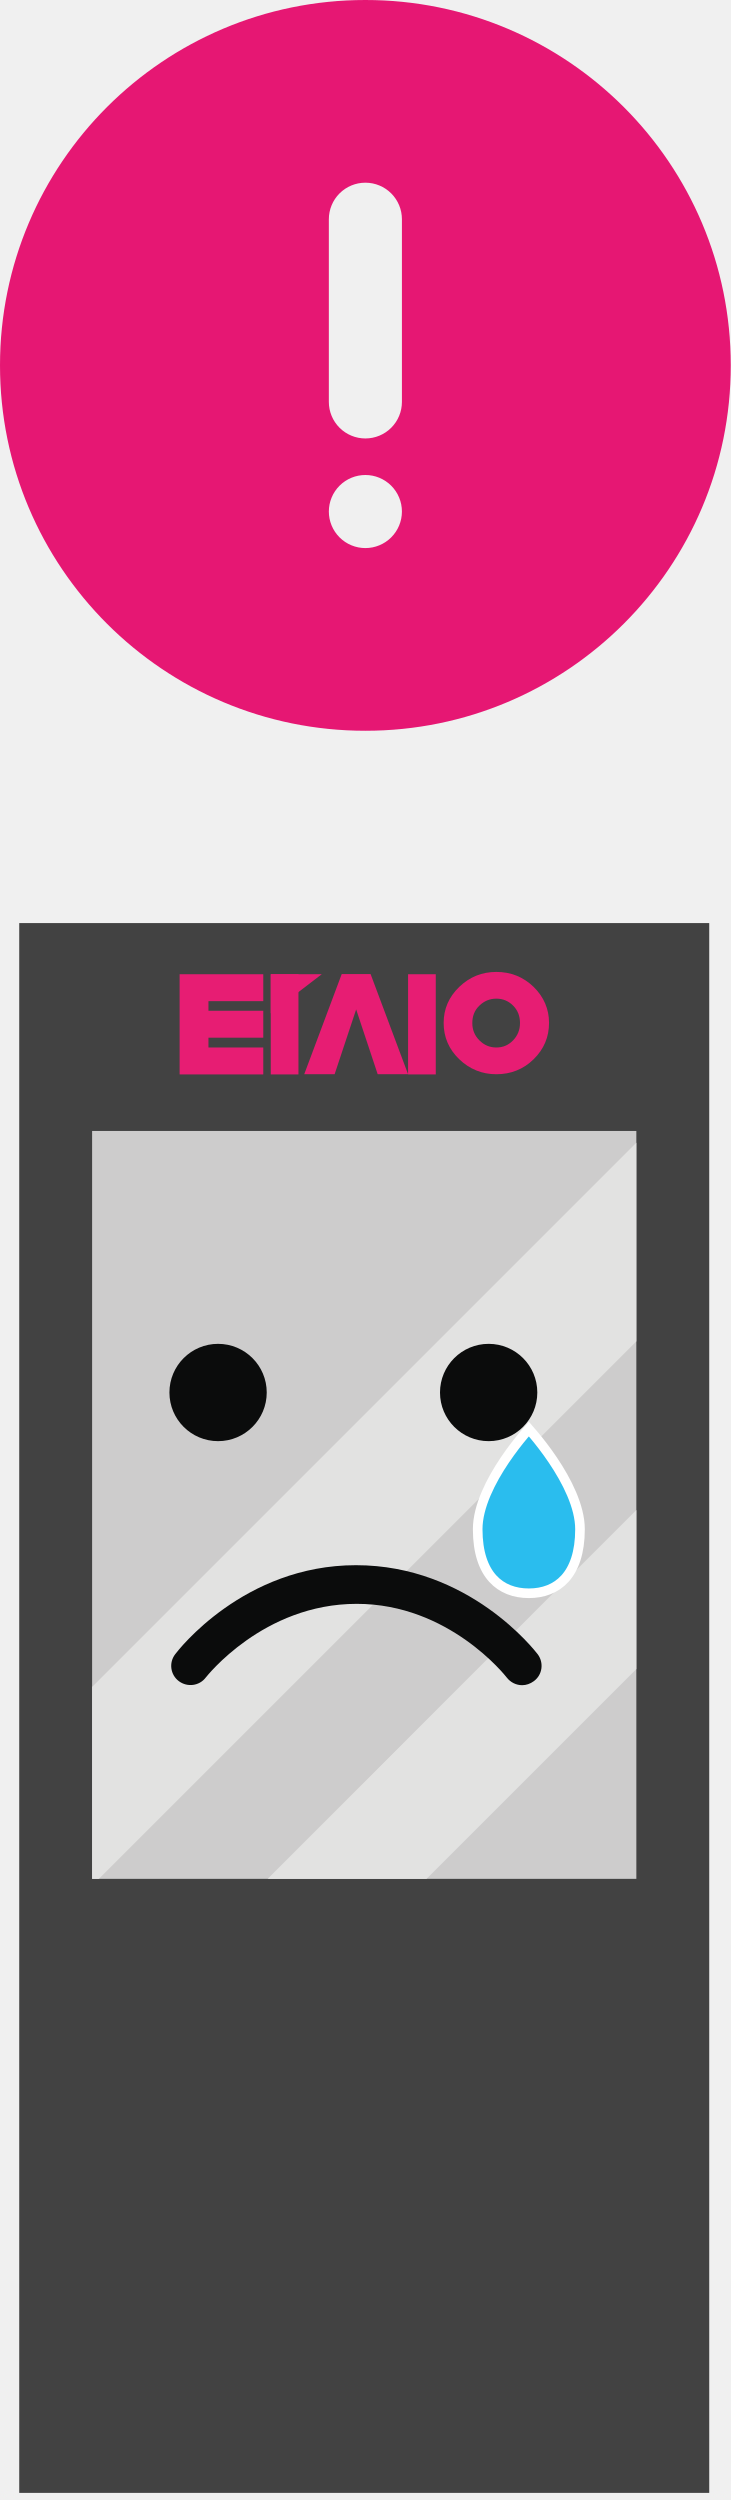
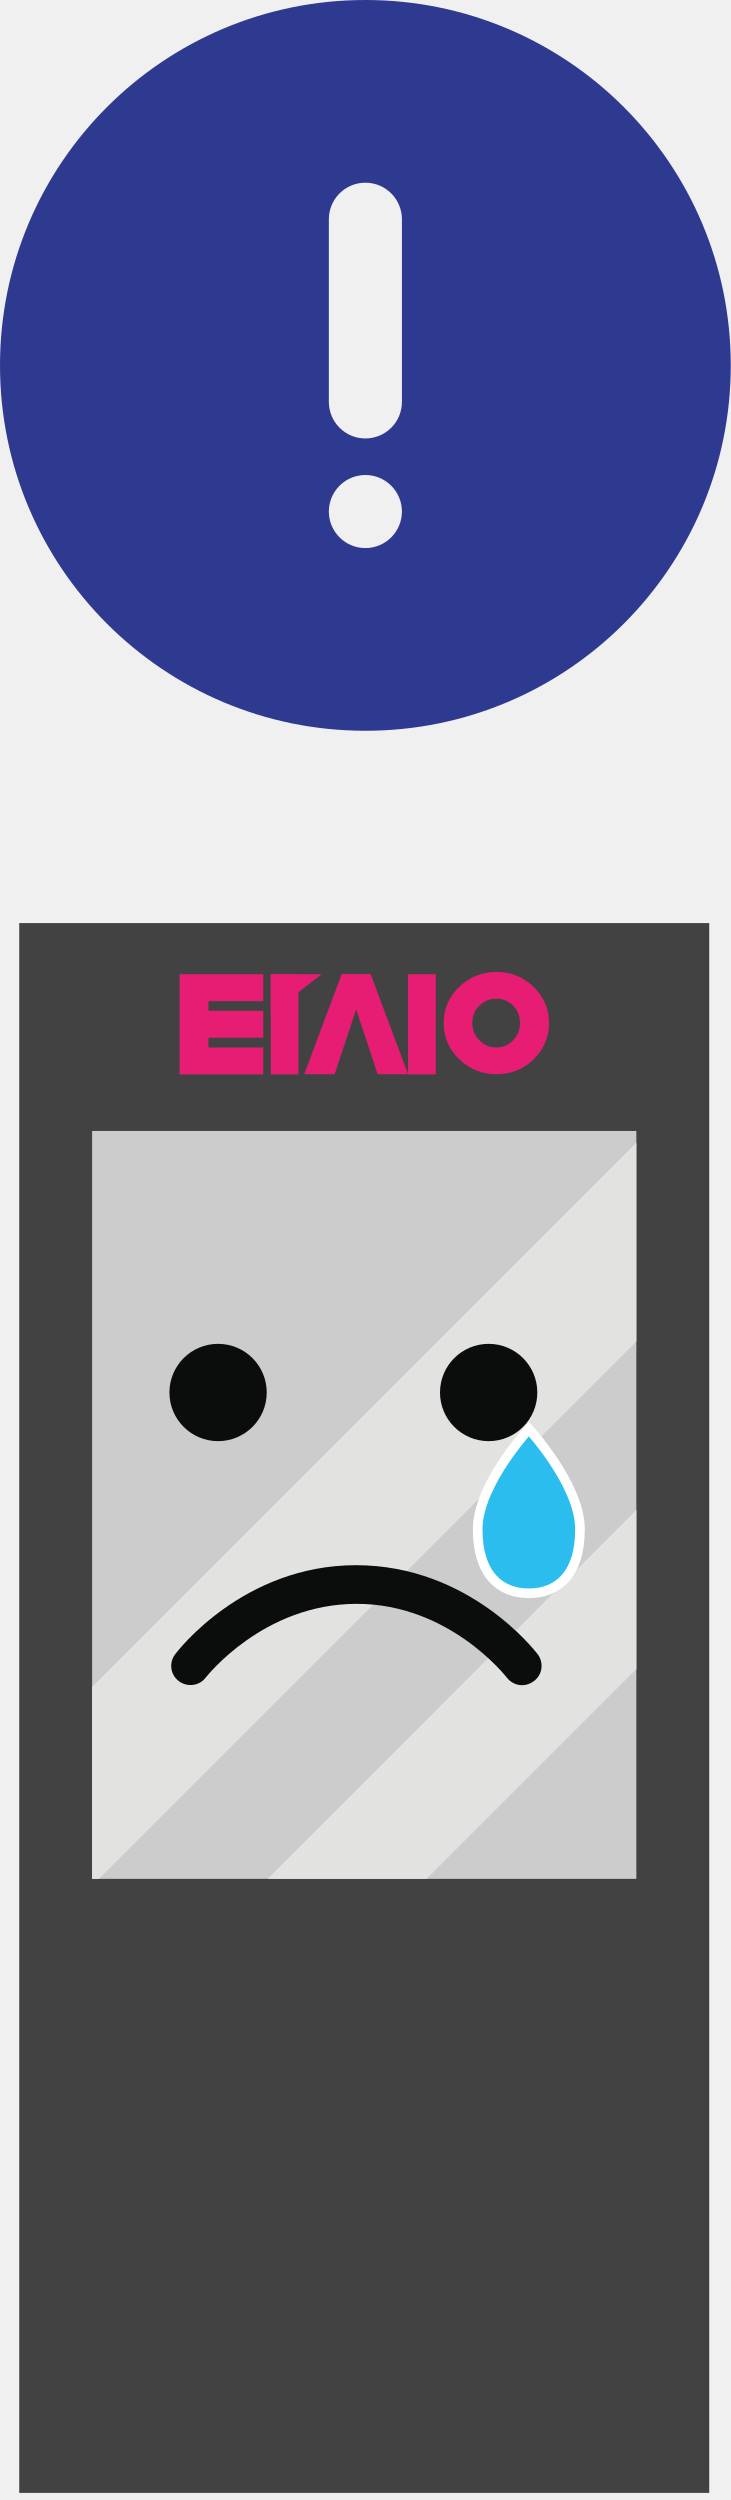
<svg xmlns="http://www.w3.org/2000/svg" width="38" height="130" viewBox="0 0 38 130" fill="none">
  <path d="M36.88 48H1V129.63H36.88V48Z" fill="#424242" />
  <path d="M10.84 53.95V54.47H13.69V55.87H9.34V50.66H13.69V52.06H10.84V52.56H13.69V53.96H10.84V53.95Z" fill="#E71D73" />
  <path d="M18.52 52.49L17.4 55.86H15.82L17.77 50.65H19.27L21.22 55.86H19.64L18.52 52.49Z" fill="#E71D73" />
  <path d="M23.88 51.32C24.42 50.8 25.06 50.54 25.81 50.54C26.57 50.54 27.21 50.8 27.75 51.32C28.28 51.84 28.55 52.47 28.55 53.19C28.55 53.93 28.28 54.56 27.75 55.08C27.22 55.6 26.57 55.86 25.81 55.86C25.07 55.86 24.42 55.6 23.88 55.08C23.34 54.56 23.07 53.93 23.07 53.19C23.07 52.47 23.34 51.84 23.88 51.32ZM24.93 52.29C24.68 52.53 24.56 52.83 24.56 53.2C24.56 53.55 24.68 53.85 24.93 54.1C25.18 54.35 25.47 54.47 25.81 54.47C26.15 54.47 26.44 54.35 26.68 54.1C26.92 53.85 27.04 53.55 27.04 53.2C27.04 52.83 26.92 52.53 26.68 52.29C26.44 52.05 26.15 51.93 25.81 51.93C25.47 51.93 25.18 52.05 24.93 52.29Z" fill="#E71D73" />
  <path d="M22.66 54.43V55.87H21.22V50.66H22.66V53.35" fill="#E71D73" />
  <path d="M15.52 54.43V55.87H14.08V50.66H15.52V53.35" fill="#E71D73" />
  <path d="M16.73 50.66L14.08 52.69V50.66H16.73Z" fill="#E71D73" />
  <path d="M33.09 58.81H4.79V97.7H33.09V58.81Z" fill="#CDCCCC" />
  <path d="M33.09 59.42L4.79 87.72V97.7H5.14L33.09 69.75V59.42Z" fill="#E2E2E1" />
  <path d="M33.09 78.52L13.92 97.7H22.18L33.09 86.79V78.52Z" fill="#E2E2E1" />
  <path d="M11.34 74.94C12.737 74.94 13.87 73.807 13.87 72.41C13.87 71.013 12.737 69.88 11.34 69.88C9.943 69.88 8.81 71.013 8.81 72.41C8.81 73.807 9.943 74.94 11.34 74.94Z" fill="#0B0C0C" />
  <path d="M25.41 74.94C26.807 74.94 27.94 73.807 27.94 72.41C27.94 71.013 26.807 69.88 25.41 69.88C24.013 69.88 22.88 71.013 22.88 72.41C22.88 73.807 24.013 74.94 25.41 74.94Z" fill="#0B0C0C" />
  <path d="M27.15 87.63C26.85 87.63 26.55 87.49 26.35 87.23C26.28 87.14 23.34 83.4 18.55 83.4C13.68 83.4 10.73 87.2 10.7 87.23C10.37 87.67 9.74 87.75 9.3 87.42C8.86 87.09 8.77 86.46 9.11 86.02C9.25 85.83 12.67 81.39 18.51 81.39C24.39 81.39 27.81 85.83 27.96 86.02C28.29 86.46 28.21 87.09 27.76 87.42C27.57 87.56 27.36 87.63 27.15 87.63Z" fill="#0B0C0C" />
  <path d="M30.16 79.52C30.16 80.744 29.846 81.572 29.374 82.091C28.904 82.607 28.25 82.85 27.5 82.85C26.75 82.85 26.096 82.607 25.626 82.091C25.154 81.572 24.84 80.744 24.84 79.52C24.84 78.335 25.529 76.994 26.252 75.921C26.61 75.391 26.968 74.937 27.237 74.617C27.339 74.494 27.429 74.392 27.5 74.311C27.571 74.392 27.66 74.495 27.763 74.618C28.032 74.939 28.39 75.394 28.748 75.925C29.471 76.999 30.16 78.34 30.16 79.52Z" fill="#2ABDEE" stroke="white" stroke-width="0.5" />
-   <path d="M19 38C8.506 38 0 29.494 0 19C0 8.508 8.506 0 19 0C29.494 0 38 8.508 38 19C38 29.494 29.494 38 19 38ZM19 9.5C18.496 9.5 18.013 9.7 17.657 10.056C17.3 10.413 17.1 10.896 17.1 11.4V20.9C17.1 21.404 17.3 21.887 17.657 22.244C18.013 22.6 18.496 22.8 19 22.8C19.504 22.8 19.987 22.6 20.343 22.244C20.7 21.887 20.9 21.404 20.9 20.9V11.4C20.9 10.896 20.7 10.413 20.343 10.056C19.987 9.7 19.504 9.5 19 9.5ZM19 28.5C19.504 28.5 19.987 28.3 20.343 27.944C20.7 27.587 20.9 27.104 20.9 26.6C20.9 26.096 20.7 25.613 20.343 25.256C19.987 24.9 19.504 24.7 19 24.7C18.496 24.7 18.013 24.9 17.657 25.256C17.3 25.613 17.1 26.096 17.1 26.6C17.1 27.104 17.3 27.587 17.657 27.944C18.013 28.3 18.496 28.5 19 28.5Z" fill="#E61773" />
+   <path d="M19 38C8.506 38 0 29.494 0 19C0 8.508 8.506 0 19 0C29.494 0 38 8.508 38 19C38 29.494 29.494 38 19 38ZM19 9.5C18.496 9.5 18.013 9.7 17.657 10.056C17.3 10.413 17.1 10.896 17.1 11.4V20.9C17.1 21.404 17.3 21.887 17.657 22.244C18.013 22.6 18.496 22.8 19 22.8C19.504 22.8 19.987 22.6 20.343 22.244C20.7 21.887 20.9 21.404 20.9 20.9V11.4C20.9 10.896 20.7 10.413 20.343 10.056C19.987 9.7 19.504 9.5 19 9.5ZM19 28.5C19.504 28.5 19.987 28.3 20.343 27.944C20.7 27.587 20.9 27.104 20.9 26.6C20.9 26.096 20.7 25.613 20.343 25.256C19.987 24.9 19.504 24.7 19 24.7C18.496 24.7 18.013 24.9 17.657 25.256C17.3 25.613 17.1 26.096 17.1 26.6C17.1 27.104 17.3 27.587 17.657 27.944C18.013 28.3 18.496 28.5 19 28.5Z" fill="#2E3990" />
</svg>
